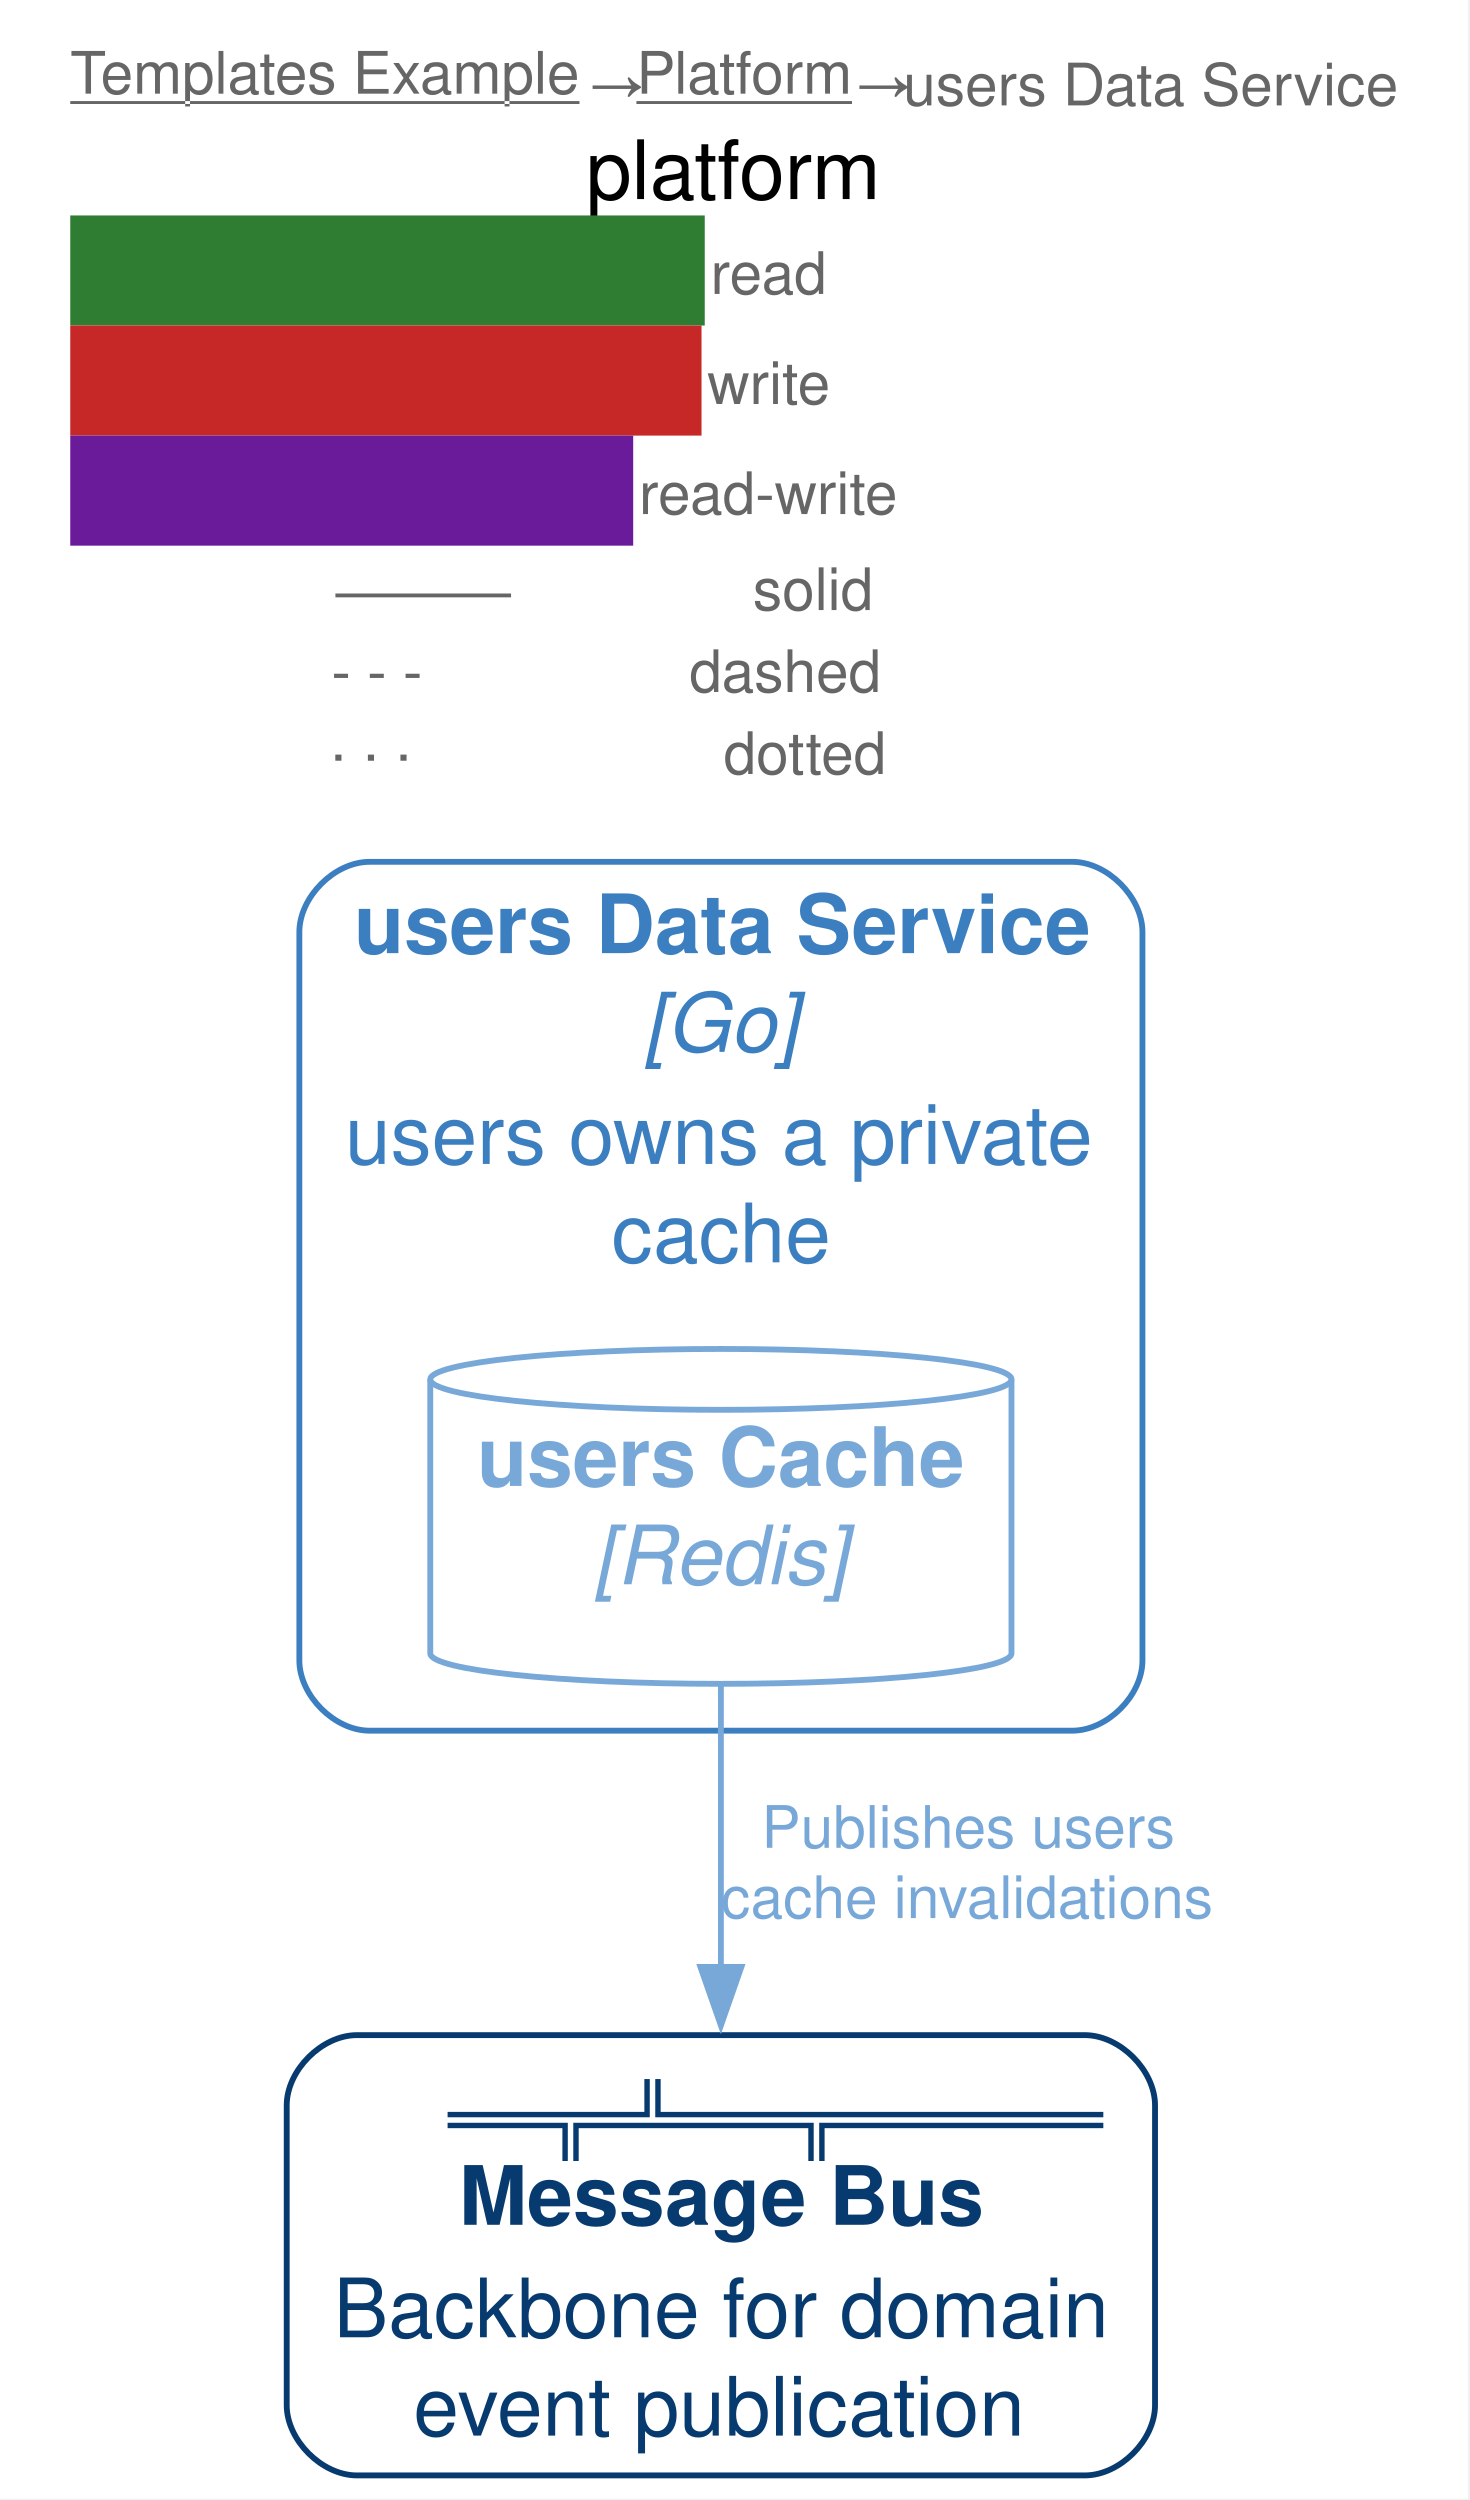
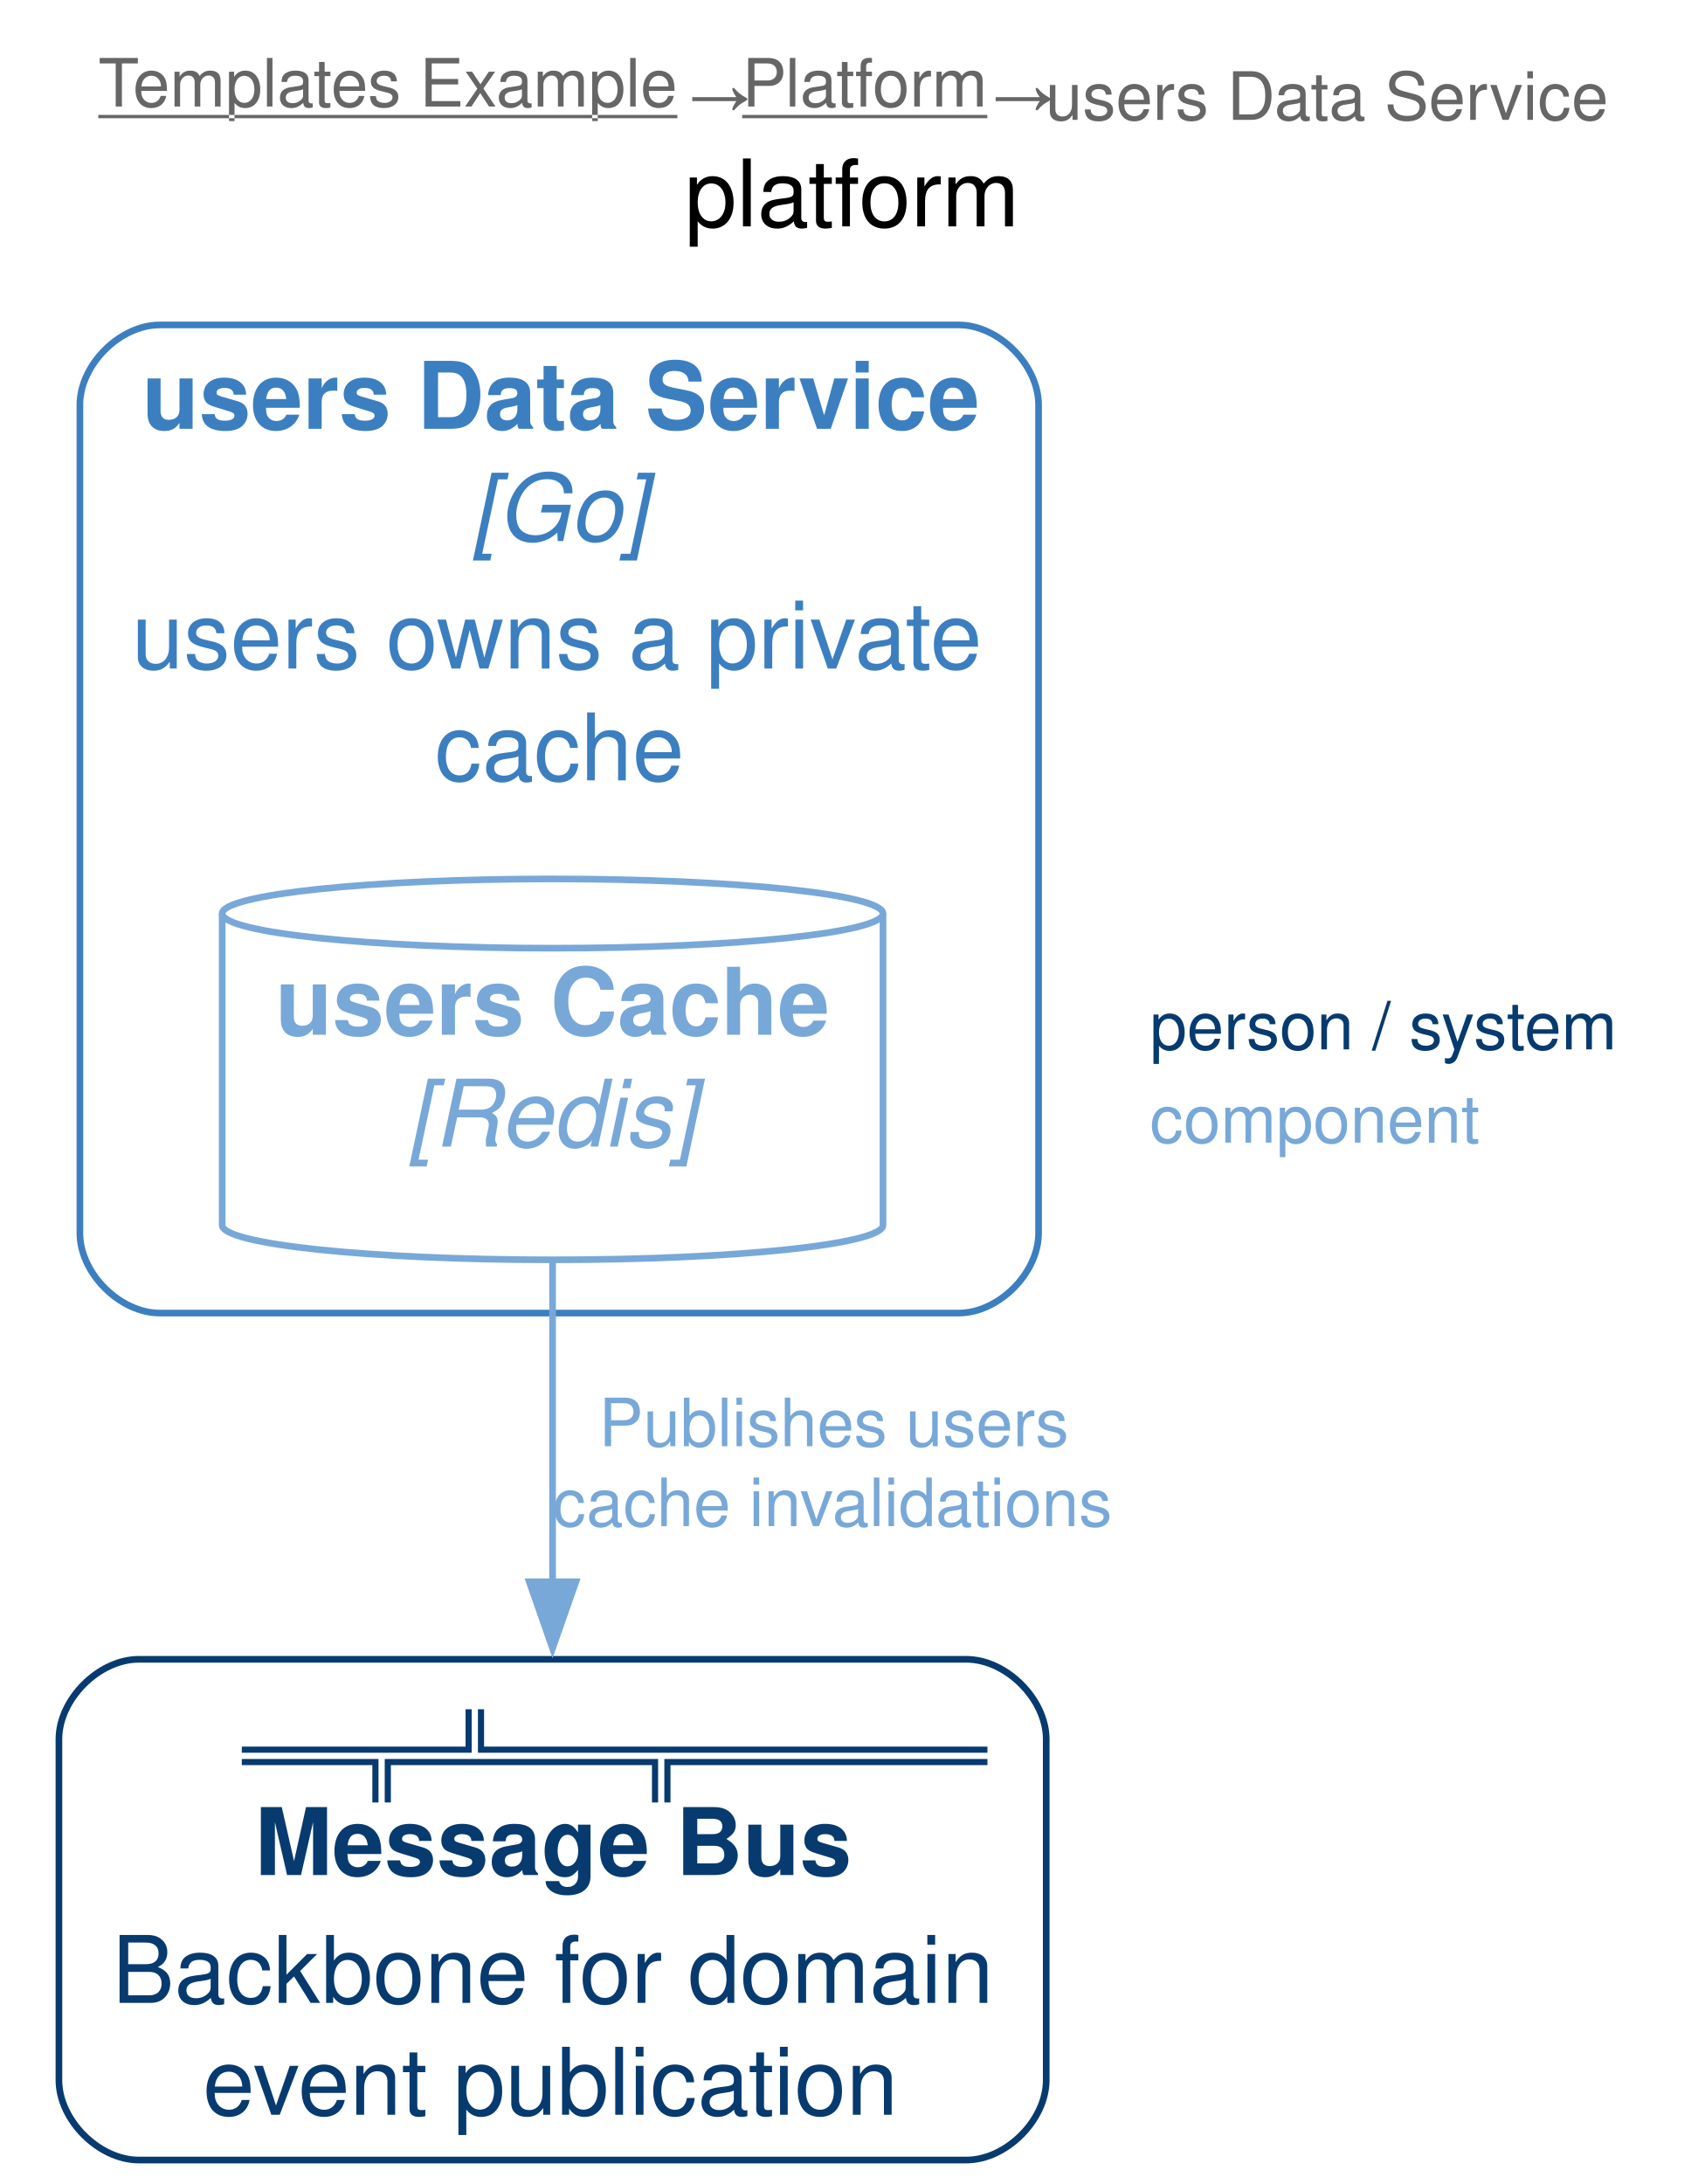
- <svg xmlns="http://www.w3.org/2000/svg" xmlns:xlink="http://www.w3.org/1999/xlink" width="251pt" height="427pt" viewBox="0.00 0.00 251.00 427.00">
-   <g id="graph0" class="graph" transform="scale(1 1) rotate(0) translate(4 422.8)">
-     <polygon fill="white" stroke="none" points="-4,4 -4,-422.8 246.75,-422.8 246.75,4 -4,4" />
+ <svg xmlns="http://www.w3.org/2000/svg" xmlns:xlink="http://www.w3.org/1999/xlink" width="256pt" height="328pt" viewBox="0.00 0.00 256.00 328.00">
+   <g id="graph0" class="graph" transform="scale(1 1) rotate(0) translate(4 324.4)">
+     <polygon fill="white" stroke="none" points="-4,4 -4,-324.4 252.29,-324.4 252.29,4 -4,4" />
    <g id="a_graph0_1">
      <a xlink:href="../../06-templates.svg" xlink:title="&lt;TABLE&gt;">
-         <text xml:space="preserve" text-anchor="start" x="8" y="-406.8" font-family="Helvetica,sans-Serif" text-decoration="underline" font-size="10.00" fill="#666666">Templates Example</text>
+         <text xml:space="preserve" text-anchor="start" x="10.77" y="-308.4" font-family="Helvetica,sans-Serif" text-decoration="underline" font-size="10.00" fill="#666666">Templates Example</text>
      </a>
    </g>
-     <text xml:space="preserve" text-anchor="start" x="96.37" y="-404.8" font-family="Helvetica,sans-Serif" font-size="10.00" fill="#666666">→</text>
+     <text xml:space="preserve" text-anchor="start" x="99.14" y="-306.4" font-family="Helvetica,sans-Serif" font-size="10.00" fill="#666666">→</text>
    <g id="a_graph0_2">
      <a xlink:href="../platform.svg" xlink:title="&lt;TABLE&gt;">
-         <text xml:space="preserve" text-anchor="start" x="104.7" y="-406.8" font-family="Helvetica,sans-Serif" text-decoration="underline" font-size="10.00" fill="#666666">Platform</text>
+         <text xml:space="preserve" text-anchor="start" x="107.48" y="-308.4" font-family="Helvetica,sans-Serif" text-decoration="underline" font-size="10.00" fill="#666666">Platform</text>
      </a>
    </g>
-     <text xml:space="preserve" text-anchor="start" x="141.94" y="-404.8" font-family="Helvetica,sans-Serif" font-size="10.00" fill="#666666">→</text>
-     <text xml:space="preserve" text-anchor="start" x="150.27" y="-404.8" font-family="Helvetica,sans-Serif" font-size="10.00" fill="#666666">users Data Service</text>
-     <text xml:space="preserve" text-anchor="start" x="96.09" y="-388.8" font-family="Helvetica,sans-Serif" font-size="14.00">platform</text>
-     <polygon fill="#2e7d32" stroke="none" points="8,-367.2 8,-386 116.37,-386 116.37,-367.2 8,-367.2" />
-     <text xml:space="preserve" text-anchor="start" x="60.24" y="-371" font-family="Helvetica,sans-Serif" font-size="14.00"> </text>
-     <text xml:space="preserve" text-anchor="start" x="117.37" y="-372.6" font-family="Helvetica,sans-Serif" font-size="10.00" fill="#666666">read</text>
-     <polygon fill="#c62828" stroke="none" points="8,-348.4 8,-367.2 115.82,-367.2 115.82,-348.4 8,-348.4" />
-     <text xml:space="preserve" text-anchor="start" x="59.96" y="-352.2" font-family="Helvetica,sans-Serif" font-size="14.00"> </text>
-     <text xml:space="preserve" text-anchor="start" x="116.82" y="-353.8" font-family="Helvetica,sans-Serif" font-size="10.00" fill="#666666">write</text>
-     <polygon fill="#6a1b9a" stroke="none" points="8,-329.6 8,-348.4 104.15,-348.4 104.15,-329.6 8,-329.6" />
-     <text xml:space="preserve" text-anchor="start" x="54.13" y="-333.4" font-family="Helvetica,sans-Serif" font-size="14.00"> </text>
-     <text xml:space="preserve" text-anchor="start" x="105.15" y="-335" font-family="Helvetica,sans-Serif" font-size="10.00" fill="#666666">read-write</text>
-     <text xml:space="preserve" text-anchor="start" x="53.29" y="-318.6" font-family="Helvetica,sans-Serif" font-size="10.00" fill="#666666">───</text>
-     <text xml:space="preserve" text-anchor="start" x="124.59" y="-318.6" font-family="Helvetica,sans-Serif" font-size="10.00" fill="#666666">solid</text>
-     <text xml:space="preserve" text-anchor="start" x="52.6" y="-304.6" font-family="Helvetica,sans-Serif" font-size="10.00" fill="#666666">- - -</text>
-     <text xml:space="preserve" text-anchor="start" x="113.74" y="-304.6" font-family="Helvetica,sans-Serif" font-size="10.00" fill="#666666">dashed</text>
-     <text xml:space="preserve" text-anchor="start" x="52.18" y="-290.6" font-family="Helvetica,sans-Serif" font-size="10.00" fill="#666666">· · ·</text>
-     <text xml:space="preserve" text-anchor="start" x="119.59" y="-290.6" font-family="Helvetica,sans-Serif" font-size="10.00" fill="#666666">dotted</text>
+     <text xml:space="preserve" text-anchor="start" x="144.71" y="-306.4" font-family="Helvetica,sans-Serif" font-size="10.00" fill="#666666">→</text>
+     <text xml:space="preserve" text-anchor="start" x="153.04" y="-306.4" font-family="Helvetica,sans-Serif" font-size="10.00" fill="#666666">users Data Service</text>
+     <text xml:space="preserve" text-anchor="start" x="98.86" y="-290.4" font-family="Helvetica,sans-Serif" font-size="14.00">platform</text>
    <g id="clust1" class="cluster">
-       <path fill="none" stroke="#3c7fc0" d="M59.13,-127.2C59.13,-127.2 179.13,-127.2 179.13,-127.2 185.13,-127.2 191.13,-133.2 191.13,-139.2 191.13,-139.2 191.13,-263.6 191.13,-263.6 191.13,-269.6 185.13,-275.6 179.13,-275.6 179.13,-275.6 59.13,-275.6 59.13,-275.6 53.13,-275.6 47.13,-269.6 47.13,-263.6 47.13,-263.6 47.13,-139.2 47.13,-139.2 47.13,-133.2 53.13,-127.2 59.13,-127.2" />
-       <text xml:space="preserve" text-anchor="start" x="56.47" y="-260" font-family="Helvetica,sans-Serif" font-weight="bold" font-size="14.00" fill="#3c7fc0">users Data Service</text>
-       <text xml:space="preserve" text-anchor="start" x="105.9" y="-243.2" font-family="Helvetica,sans-Serif" font-style="italic" font-size="14.00" fill="#3c7fc0">[Go]</text>
-       <text xml:space="preserve" text-anchor="start" x="54.93" y="-224" font-family="Helvetica,sans-Serif" font-size="14.00" fill="#3c7fc0">users owns a private</text>
-       <text xml:space="preserve" text-anchor="start" x="100.45" y="-207.2" font-family="Helvetica,sans-Serif" font-size="14.00" fill="#3c7fc0">cache</text>
+       <path fill="none" stroke="#3c7fc0" d="M20,-127.2C20,-127.2 140,-127.2 140,-127.2 146,-127.2 152,-133.2 152,-139.2 152,-139.2 152,-263.6 152,-263.6 152,-269.6 146,-275.6 140,-275.6 140,-275.6 20,-275.6 20,-275.6 14,-275.6 8,-269.6 8,-263.6 8,-263.6 8,-139.2 8,-139.2 8,-133.2 14,-127.2 20,-127.2" />
+       <text xml:space="preserve" text-anchor="start" x="17.35" y="-260" font-family="Helvetica,sans-Serif" font-weight="bold" font-size="14.00" fill="#3c7fc0">users Data Service</text>
+       <text xml:space="preserve" text-anchor="start" x="66.77" y="-243.2" font-family="Helvetica,sans-Serif" font-style="italic" font-size="14.00" fill="#3c7fc0">[Go]</text>
+       <text xml:space="preserve" text-anchor="start" x="15.8" y="-224" font-family="Helvetica,sans-Serif" font-size="14.00" fill="#3c7fc0">users owns a private</text>
+       <text xml:space="preserve" text-anchor="start" x="61.32" y="-207.2" font-family="Helvetica,sans-Serif" font-size="14.00" fill="#3c7fc0">cache</text>
    </g>
    <g id="node1" class="node">
-       <path fill="none" stroke="#073b6f" d="M181.28,-75.2C181.28,-75.2 56.97,-75.2 56.97,-75.2 50.97,-75.2 44.97,-69.2 44.97,-63.2 44.97,-63.2 44.97,-12 44.97,-12 44.97,-6 50.97,0 56.97,0 56.97,0 181.28,0 181.28,0 187.28,0 193.28,-6 193.28,-12 193.28,-12 193.28,-63.2 193.28,-63.2 193.28,-69.2 187.28,-75.2 181.28,-75.2" />
-       <text xml:space="preserve" text-anchor="start" x="72.45" y="-57.2" font-family="Helvetica,sans-Serif" font-size="14.00" fill="#073b6f">═╦╩═╦═══</text>
-       <text xml:space="preserve" text-anchor="start" x="74.38" y="-42.8" font-family="Helvetica,sans-Serif" font-weight="bold" font-size="14.00" fill="#073b6f">Message Bus</text>
-       <text xml:space="preserve" text-anchor="start" x="52.97" y="-23.6" font-family="Helvetica,sans-Serif" font-size="14.00" fill="#073b6f">Backbone for domain</text>
-       <text xml:space="preserve" text-anchor="start" x="66.59" y="-6.8" font-family="Helvetica,sans-Serif" font-size="14.00" fill="#073b6f">event publication</text>
+       <path fill="none" stroke="#073b6f" d="M141.15,-75.2C141.15,-75.2 16.85,-75.2 16.85,-75.2 10.85,-75.2 4.85,-69.2 4.85,-63.2 4.85,-63.2 4.85,-12 4.85,-12 4.85,-6 10.85,0 16.85,0 16.85,0 141.15,0 141.15,0 147.15,0 153.15,-6 153.15,-12 153.15,-12 153.15,-63.2 153.15,-63.2 153.15,-69.2 147.15,-75.2 141.15,-75.2" />
+       <text xml:space="preserve" text-anchor="start" x="32.32" y="-57.2" font-family="Helvetica,sans-Serif" font-size="14.00" fill="#073b6f">═╦╩═╦═══</text>
+       <text xml:space="preserve" text-anchor="start" x="34.26" y="-42.8" font-family="Helvetica,sans-Serif" font-weight="bold" font-size="14.00" fill="#073b6f">Message Bus</text>
+       <text xml:space="preserve" text-anchor="start" x="12.85" y="-23.6" font-family="Helvetica,sans-Serif" font-size="14.00" fill="#073b6f">Backbone for domain</text>
+       <text xml:space="preserve" text-anchor="start" x="26.46" y="-6.8" font-family="Helvetica,sans-Serif" font-size="14.00" fill="#073b6f">event publication</text>
    </g>
    <g id="node2" class="node">
-       <path fill="none" stroke="#78a8d8" d="M168.76,-187.2C168.76,-190.07 146.51,-192.4 119.13,-192.4 91.74,-192.4 69.49,-190.07 69.49,-187.2 69.49,-187.2 69.49,-140.4 69.49,-140.4 69.49,-137.53 91.74,-135.2 119.13,-135.2 146.51,-135.2 168.76,-137.53 168.76,-140.4 168.76,-140.4 168.76,-187.2 168.76,-187.2" />
-       <path fill="none" stroke="#78a8d8" d="M168.76,-187.2C168.76,-184.33 146.51,-182 119.13,-182 91.74,-182 69.49,-184.33 69.49,-187.2" />
-       <text xml:space="preserve" text-anchor="start" x="77.49" y="-169" font-family="Helvetica,sans-Serif" font-weight="bold" font-size="14.00" fill="#78a8d8">users Cache</text>
-       <text xml:space="preserve" text-anchor="start" x="97.34" y="-152.2" font-family="Helvetica,sans-Serif" font-style="italic" font-size="14.00" fill="#78a8d8">[Redis]</text>
+       <path fill="none" stroke="#78a8d8" d="M128.63,-187.2C128.63,-190.07 106.39,-192.4 79,-192.4 51.61,-192.4 29.37,-190.07 29.37,-187.2 29.37,-187.2 29.37,-140.4 29.37,-140.4 29.37,-137.53 51.61,-135.2 79,-135.2 106.39,-135.2 128.63,-137.53 128.63,-140.4 128.63,-140.4 128.63,-187.2 128.63,-187.2" />
+       <path fill="none" stroke="#78a8d8" d="M128.63,-187.2C128.63,-184.33 106.39,-182 79,-182 51.61,-182 29.37,-184.33 29.37,-187.2" />
+       <text xml:space="preserve" text-anchor="start" x="37.37" y="-169" font-family="Helvetica,sans-Serif" font-weight="bold" font-size="14.00" fill="#78a8d8">users Cache</text>
+       <text xml:space="preserve" text-anchor="start" x="57.21" y="-152.2" font-family="Helvetica,sans-Serif" font-style="italic" font-size="14.00" fill="#78a8d8">[Redis]</text>
    </g>
    <g id="edge1" class="edge">
-       <path fill="none" stroke="#78a8d8" d="M119.13,-134.93C119.13,-120.63 119.13,-102.82 119.13,-86.41" />
-       <polygon fill="#78a8d8" stroke="#78a8d8" points="122.63,-86.85 119.13,-76.85 115.63,-86.85 122.63,-86.85" />
-       <text xml:space="preserve" text-anchor="start" x="126.08" y="-107.2" font-family="Helvetica,sans-Serif" font-size="10.00" fill="#78a8d8">Publishes users</text>
-       <text xml:space="preserve" text-anchor="start" x="119.13" y="-95.2" font-family="Helvetica,sans-Serif" font-size="10.00" fill="#78a8d8">cache invalidations</text>
+       <path fill="none" stroke="#78a8d8" d="M79,-134.93C79,-120.63 79,-102.82 79,-86.41" />
+       <polygon fill="#78a8d8" stroke="#78a8d8" points="82.5,-86.85 79,-76.85 75.5,-86.85 82.5,-86.85" />
+       <text xml:space="preserve" text-anchor="start" x="85.95" y="-107.2" font-family="Helvetica,sans-Serif" font-size="10.00" fill="#78a8d8">Publishes users</text>
+       <text xml:space="preserve" text-anchor="start" x="79" y="-95.2" font-family="Helvetica,sans-Serif" font-size="10.00" fill="#78a8d8">cache invalidations</text>
+     </g>
+     <g id="node3" class="node">
+       <text xml:space="preserve" text-anchor="start" x="168.71" y="-166.8" font-family="Helvetica,sans-Serif" font-size="10.00" fill="#073b6f">person / system</text>
+       <text xml:space="preserve" text-anchor="start" x="168.71" y="-152.8" font-family="Helvetica,sans-Serif" font-size="10.00" fill="#78a8d8">component</text>
    </g>
  </g>
</svg>
